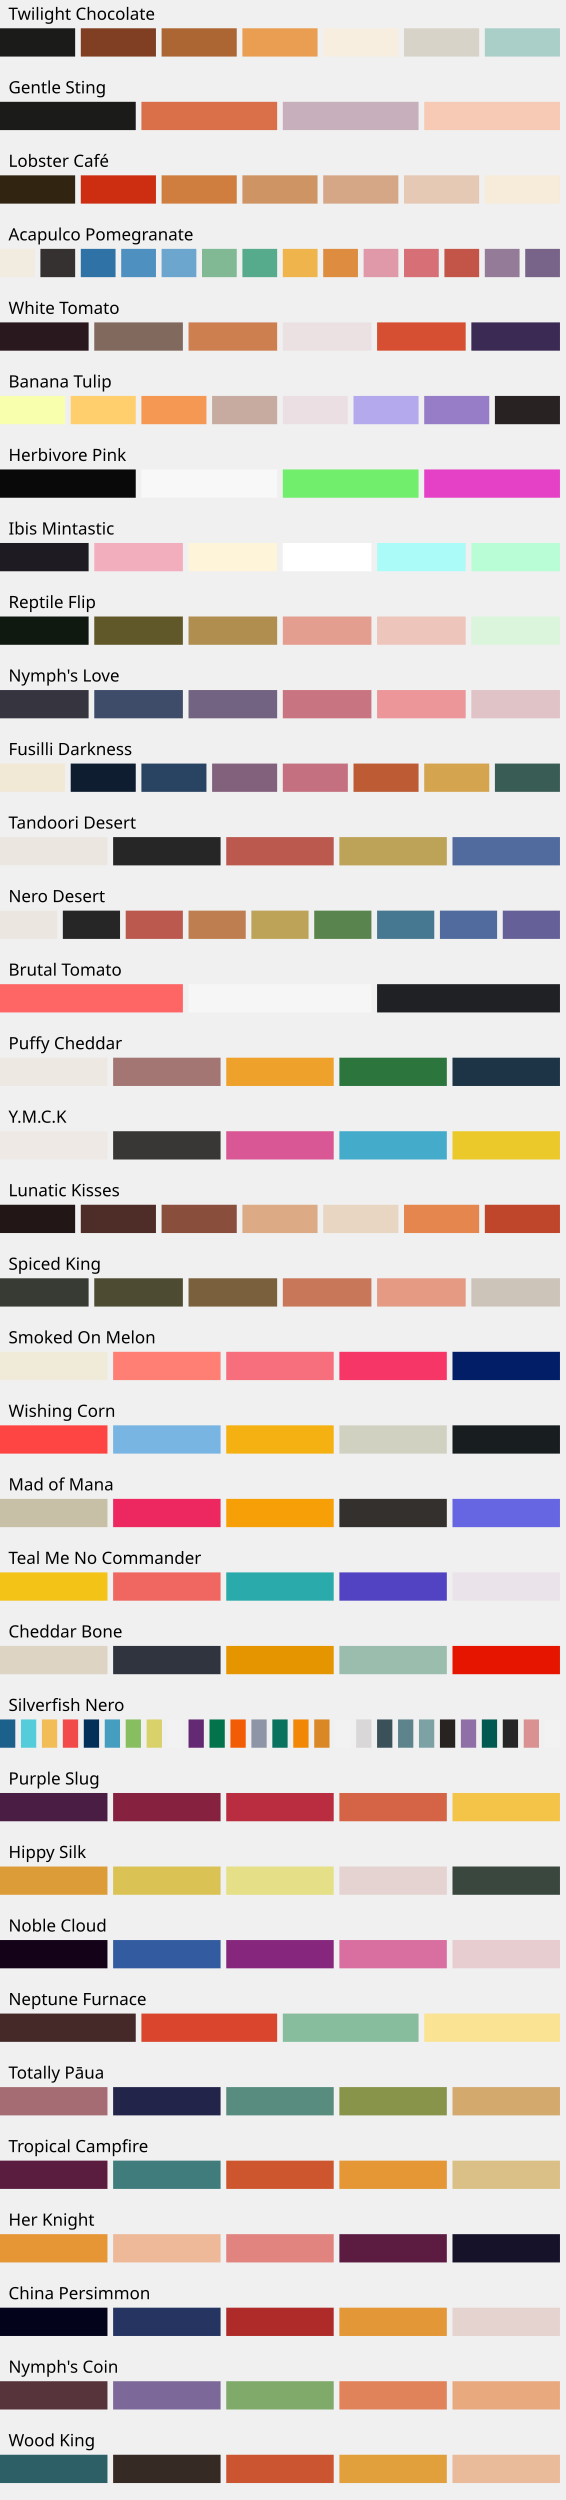
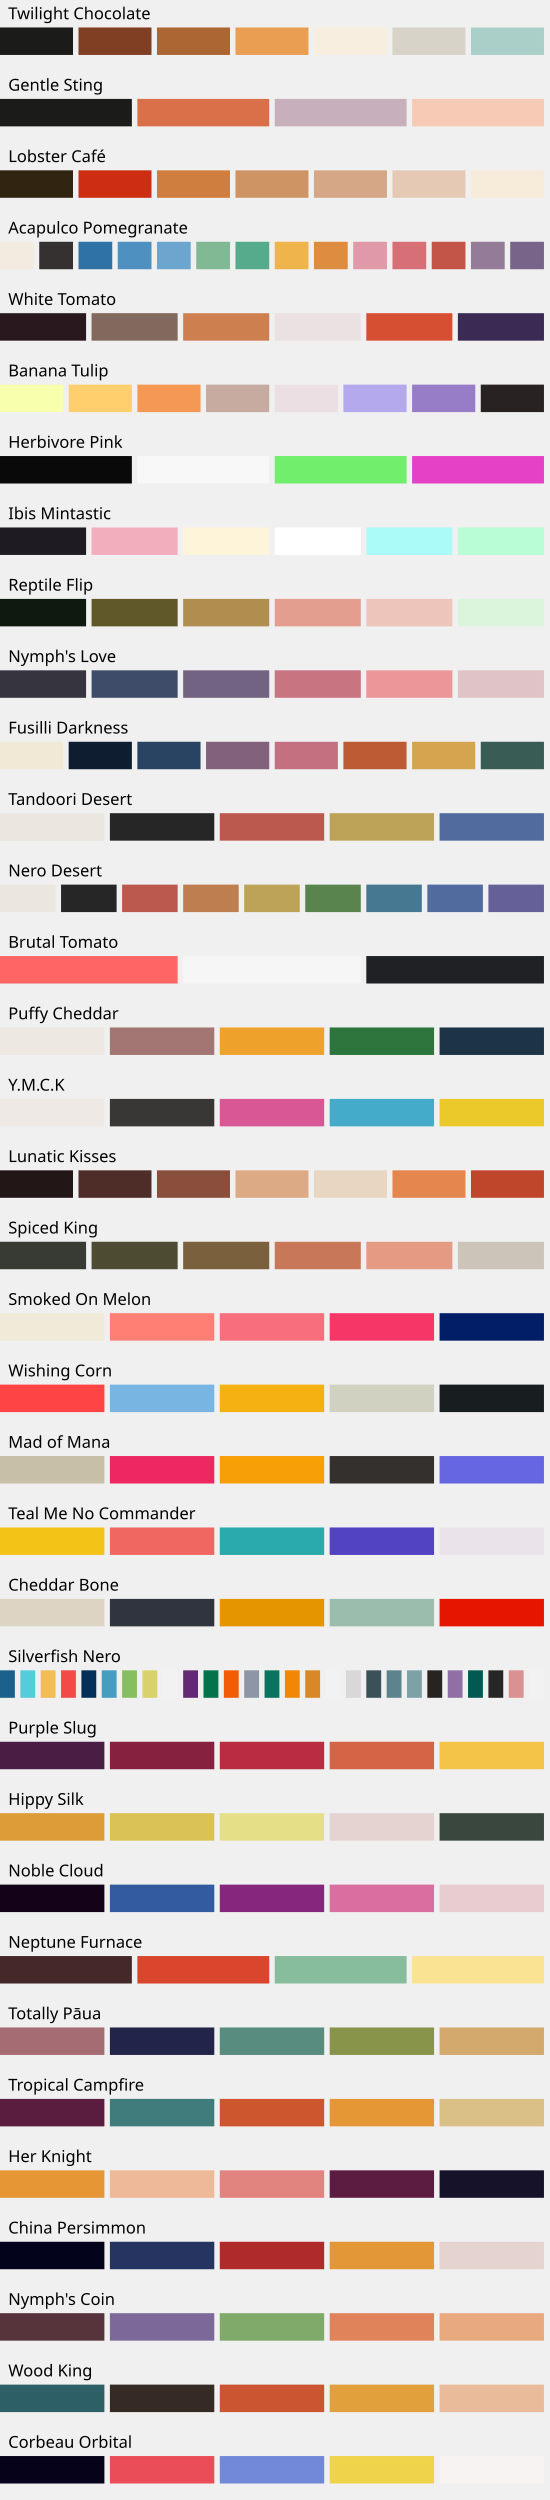
- <svg xmlns="http://www.w3.org/2000/svg" viewBox="0 0 200 884">
+ <svg xmlns="http://www.w3.org/2000/svg" viewBox="0 0 200 910">
  <style>
        text {
  font-family: sans-serif;
  font-weight: 400;
  font-style: normal;
}
        text {
          font-size: 6px;
        }
      </style>
  <text y="7" x="3">Twilight Chocolate</text>
  <rect width="26.571" height="10" y="10" x="0" fill="#1b1b19" />
  <rect width="26.571" height="10" y="10" x="28.571" fill="#803e23" />
  <rect width="26.571" height="10" y="10" x="57.143" fill="#ac6633" />
  <rect width="26.571" height="10" y="10" x="85.714" fill="#ea9e52" />
  <rect width="26.571" height="10" y="10" x="114.286" fill="#f7eedf" />
  <rect width="26.571" height="10" y="10" x="142.857" fill="#d7d3c8" />
  <rect width="26.571" height="10" y="10" x="171.429" fill="#aacfc8" />
  <text y="33" x="3">Gentle Sting</text>
  <rect width="48" height="10" y="36" x="0" fill="#1b1b19" />
  <rect width="48" height="10" y="36" x="50" fill="#da704a" />
  <rect width="48" height="10" y="36" x="100" fill="#c8afbc" />
  <rect width="48" height="10" y="36" x="150" fill="#f6cab4" />
  <text y="59" x="3">Lobster Café</text>
  <rect width="26.571" height="10" y="62" x="0" fill="#312512" />
  <rect width="26.571" height="10" y="62" x="28.571" fill="#cd2d10" />
  <rect width="26.571" height="10" y="62" x="57.143" fill="#d07e40" />
  <rect width="26.571" height="10" y="62" x="85.714" fill="#ce9464" />
  <rect width="26.571" height="10" y="62" x="114.286" fill="#d6a786" />
  <rect width="26.571" height="10" y="62" x="142.857" fill="#e5c9b5" />
  <rect width="26.571" height="10" y="62" x="171.429" fill="#f7ebda" />
  <text y="85" x="3">Acapulco Pomegranate</text>
  <rect width="12.286" height="10" y="88" x="0" fill="#f2ebdf" />
  <rect width="12.286" height="10" y="88" x="14.286" fill="#353130" />
  <rect width="12.286" height="10" y="88" x="28.571" fill="#2f72a6" />
  <rect width="12.286" height="10" y="88" x="42.857" fill="#4e90c0" />
  <rect width="12.286" height="10" y="88" x="57.143" fill="#6ca6ce" />
  <rect width="12.286" height="10" y="88" x="71.429" fill="#80b994" />
  <rect width="12.286" height="10" y="88" x="85.714" fill="#55ab8c" />
  <rect width="12.286" height="10" y="88" x="100" fill="#f0b44c" />
  <rect width="12.286" height="10" y="88" x="114.286" fill="#dd8c40" />
  <rect width="12.286" height="10" y="88" x="128.571" fill="#e099a8" />
  <rect width="12.286" height="10" y="88" x="142.857" fill="#d76f76" />
  <rect width="12.286" height="10" y="88" x="157.143" fill="#c35448" />
  <rect width="12.286" height="10" y="88" x="171.429" fill="#947b98" />
  <rect width="12.286" height="10" y="88" x="185.714" fill="#786488" />
  <text y="111" x="3">White Tomato</text>
  <rect width="31.333" height="10" y="114" x="0" fill="#29181e" />
  <rect width="31.333" height="10" y="114" x="33.333" fill="#81695d" />
  <rect width="31.333" height="10" y="114" x="66.667" fill="#ce7f50" />
  <rect width="31.333" height="10" y="114" x="100" fill="#ebe1e2" />
  <rect width="31.333" height="10" y="114" x="133.333" fill="#d74f32" />
  <rect width="31.333" height="10" y="114" x="166.667" fill="#3b2a54" />
  <text y="137" x="3">Banana Tulip</text>
  <rect width="23" height="10" y="140" x="0" fill="#f8ffad" />
  <rect width="23" height="10" y="140" x="25" fill="#ffcf6e" />
  <rect width="23" height="10" y="140" x="50" fill="#f49854" />
  <rect width="23" height="10" y="140" x="75" fill="#c7aba1" />
  <rect width="23" height="10" y="140" x="100" fill="#ecdfe3" />
  <rect width="23" height="10" y="140" x="125" fill="#b4a9ec" />
  <rect width="23" height="10" y="140" x="150" fill="#977cc7" />
  <rect width="23" height="10" y="140" x="175" fill="#292222" />
  <text y="163" x="3">Herbivore Pink</text>
  <rect width="48" height="10" y="166" x="0" fill="#090909" />
  <rect width="48" height="10" y="166" x="50" fill="#f8f8f8" />
  <rect width="48" height="10" y="166" x="100" fill="#71ee6b" />
  <rect width="48" height="10" y="166" x="150" fill="#e541c7" />
  <text y="189" x="3">Ibis Mintastic</text>
  <rect width="31.333" height="10" y="192" x="0" fill="#1e1b22" />
  <rect width="31.333" height="10" y="192" x="33.333" fill="#f3aebd" />
  <rect width="31.333" height="10" y="192" x="66.667" fill="#fdf4da" />
  <rect width="31.333" height="10" y="192" x="100" fill="#ffffff" />
  <rect width="31.333" height="10" y="192" x="133.333" fill="#abfcf8" />
  <rect width="31.333" height="10" y="192" x="166.667" fill="#b9fdd6" />
  <text y="215" x="3">Reptile Flip</text>
  <rect width="31.333" height="10" y="218" x="0" fill="#0f1910" />
  <rect width="31.333" height="10" y="218" x="33.333" fill="#615829" />
  <rect width="31.333" height="10" y="218" x="66.667" fill="#af8e4f" />
  <rect width="31.333" height="10" y="218" x="100" fill="#e39e90" />
  <rect width="31.333" height="10" y="218" x="133.333" fill="#edc5bb" />
  <rect width="31.333" height="10" y="218" x="166.667" fill="#dbf5dc" />
  <text y="241" x="3">Nymph's Love</text>
  <rect width="31.333" height="10" y="244" x="0" fill="#36343f" />
  <rect width="31.333" height="10" y="244" x="33.333" fill="#3e4c69" />
  <rect width="31.333" height="10" y="244" x="66.667" fill="#726382" />
  <rect width="31.333" height="10" y="244" x="100" fill="#c97481" />
  <rect width="31.333" height="10" y="244" x="133.333" fill="#ec9699" />
  <rect width="31.333" height="10" y="244" x="166.667" fill="#dfc3c7" />
  <text y="267" x="3">Fusilli Darkness</text>
  <rect width="23" height="10" y="270" x="0" fill="#f1e9d6" />
  <rect width="23" height="10" y="270" x="25" fill="#0f1d30" />
  <rect width="23" height="10" y="270" x="50" fill="#284462" />
  <rect width="23" height="10" y="270" x="75" fill="#82617c" />
  <rect width="23" height="10" y="270" x="100" fill="#c47080" />
  <rect width="23" height="10" y="270" x="125" fill="#bc5b34" />
  <rect width="23" height="10" y="270" x="150" fill="#d4a44f" />
  <rect width="23" height="10" y="270" x="175" fill="#395d54" />
  <text y="293" x="3">Tandoori Desert</text>
  <rect width="38" height="10" y="296" x="0" fill="#ebe7e0" />
  <rect width="38" height="10" y="296" x="40" fill="#262626" />
  <rect width="38" height="10" y="296" x="80" fill="#bc594e" />
  <rect width="38" height="10" y="296" x="120" fill="#bca357" />
  <rect width="38" height="10" y="296" x="160" fill="#516b9e" />
  <text y="319" x="3">Nero Desert</text>
  <rect width="20.222" height="10" y="322" x="0" fill="#ebe7e0" />
  <rect width="20.222" height="10" y="322" x="22.222" fill="#262626" />
  <rect width="20.222" height="10" y="322" x="44.444" fill="#bc594e" />
  <rect width="20.222" height="10" y="322" x="66.667" fill="#bf7e4f" />
  <rect width="20.222" height="10" y="322" x="88.889" fill="#bca357" />
  <rect width="20.222" height="10" y="322" x="111.111" fill="#5a844d" />
  <rect width="20.222" height="10" y="322" x="133.333" fill="#467991" />
  <rect width="20.222" height="10" y="322" x="155.556" fill="#516b9e" />
  <rect width="20.222" height="10" y="322" x="177.778" fill="#656198" />
  <text y="345" x="3">Brutal Tomato</text>
  <rect width="64.667" height="10" y="348" x="0" fill="#fe6666" />
  <rect width="64.667" height="10" y="348" x="66.667" fill="#f6f6f6" />
  <rect width="64.667" height="10" y="348" x="133.333" fill="#202125" />
  <text y="371" x="3">Puffy Cheddar</text>
  <rect width="38" height="10" y="374" x="0" fill="#ede8e1" />
  <rect width="38" height="10" y="374" x="40" fill="#a37673" />
  <rect width="38" height="10" y="374" x="80" fill="#eea22c" />
  <rect width="38" height="10" y="374" x="120" fill="#2c763d" />
  <rect width="38" height="10" y="374" x="160" fill="#1c3445" />
  <text y="397" x="3">Y.M.C.K</text>
  <rect width="38" height="10" y="400" x="0" fill="#eee9e5" />
  <rect width="38" height="10" y="400" x="40" fill="#383736" />
  <rect width="38" height="10" y="400" x="80" fill="#d85794" />
  <rect width="38" height="10" y="400" x="120" fill="#45abcb" />
  <rect width="38" height="10" y="400" x="160" fill="#ebc92a" />
  <text y="423" x="3">Lunatic Kisses</text>
  <rect width="26.571" height="10" y="426" x="0" fill="#221716" />
  <rect width="26.571" height="10" y="426" x="28.571" fill="#4e2c28" />
  <rect width="26.571" height="10" y="426" x="57.143" fill="#8a4e3d" />
  <rect width="26.571" height="10" y="426" x="85.714" fill="#dcab86" />
  <rect width="26.571" height="10" y="426" x="114.286" fill="#e8d6c2" />
  <rect width="26.571" height="10" y="426" x="142.857" fill="#e6864f" />
  <rect width="26.571" height="10" y="426" x="171.429" fill="#bf462b" />
  <text y="449" x="3">Spiced King</text>
  <rect width="31.333" height="10" y="452" x="0" fill="#383b34" />
  <rect width="31.333" height="10" y="452" x="33.333" fill="#4d4c32" />
  <rect width="31.333" height="10" y="452" x="66.667" fill="#7a603c" />
  <rect width="31.333" height="10" y="452" x="100" fill="#c97759" />
  <rect width="31.333" height="10" y="452" x="133.333" fill="#e59a84" />
  <rect width="31.333" height="10" y="452" x="166.667" fill="#cdc4b9" />
  <text y="475" x="3">Smoked On Melon</text>
  <rect width="38" height="10" y="478" x="0" fill="#f0ead8" />
  <rect width="38" height="10" y="478" x="40" fill="#ff7f75" />
  <rect width="38" height="10" y="478" x="80" fill="#f76e7c" />
  <rect width="38" height="10" y="478" x="120" fill="#f73668" />
  <rect width="38" height="10" y="478" x="160" fill="#021e66" />
  <text y="501" x="3">Wishing Corn</text>
  <rect width="38" height="10" y="504" x="0" fill="#ff4444" />
  <rect width="38" height="10" y="504" x="40" fill="#78b5e3" />
  <rect width="38" height="10" y="504" x="80" fill="#f5b111" />
  <rect width="38" height="10" y="504" x="120" fill="#d1d1c2" />
  <rect width="38" height="10" y="504" x="160" fill="#181d1f" />
  <text y="527" x="3">Mad of Mana</text>
  <rect width="38" height="10" y="530" x="0" fill="#c7c0a7" />
  <rect width="38" height="10" y="530" x="40" fill="#ed2860" />
  <rect width="38" height="10" y="530" x="80" fill="#f79f07" />
  <rect width="38" height="10" y="530" x="120" fill="#33302d" />
  <rect width="38" height="10" y="530" x="160" fill="#6666e2" />
  <text y="553" x="3">Teal Me No Commander</text>
  <rect width="38" height="10" y="556" x="0" fill="#f3c318" />
  <rect width="38" height="10" y="556" x="40" fill="#ef6760" />
  <rect width="38" height="10" y="556" x="80" fill="#2aaaaa" />
  <rect width="38" height="10" y="556" x="120" fill="#5243c2" />
  <rect width="38" height="10" y="556" x="160" fill="#eae3e9" />
  <text y="579" x="3">Cheddar Bone</text>
  <rect width="38" height="10" y="582" x="0" fill="#ddd4c3" />
  <rect width="38" height="10" y="582" x="40" fill="#30343f" />
  <rect width="38" height="10" y="582" x="80" fill="#e59500" />
  <rect width="38" height="10" y="582" x="120" fill="#9bbdad" />
  <rect width="38" height="10" y="582" x="160" fill="#e61500" />
  <text y="605" x="3">Silverfish Nero</text>
  <rect width="5.407" height="10" y="608" x="0" fill="#1b618c" />
  <rect width="5.407" height="10" y="608" x="7.407" fill="#55ccd9" />
  <rect width="5.407" height="10" y="608" x="14.815" fill="#f2bc57" />
  <rect width="5.407" height="10" y="608" x="22.222" fill="#f24949" />
  <rect width="5.407" height="10" y="608" x="29.63" fill="#023059" />
  <rect width="5.407" height="10" y="608" x="37.037" fill="#459dbf" />
  <rect width="5.407" height="10" y="608" x="44.444" fill="#87bf60" />
  <rect width="5.407" height="10" y="608" x="51.852" fill="#d9d16a" />
  <rect width="5.407" height="10" y="608" x="59.259" fill="#f2f2f2" />
  <rect width="5.407" height="10" y="608" x="66.667" fill="#632973" />
  <rect width="5.407" height="10" y="608" x="74.074" fill="#02734a" />
  <rect width="5.407" height="10" y="608" x="81.481" fill="#f25c05" />
  <rect width="5.407" height="10" y="608" x="88.889" fill="#8d95a6" />
  <rect width="5.407" height="10" y="608" x="96.296" fill="#0a7360" />
  <rect width="5.407" height="10" y="608" x="103.704" fill="#f28705" />
  <rect width="5.407" height="10" y="608" x="111.111" fill="#d98825" />
  <rect width="5.407" height="10" y="608" x="118.519" fill="#f2f2f2" />
  <rect width="5.407" height="10" y="608" x="125.926" fill="#d9d7d8" />
  <rect width="5.407" height="10" y="608" x="133.333" fill="#3b5159" />
  <rect width="5.407" height="10" y="608" x="140.741" fill="#5d848c" />
  <rect width="5.407" height="10" y="608" x="148.148" fill="#7ca2a6" />
  <rect width="5.407" height="10" y="608" x="155.556" fill="#262321" />
  <rect width="5.407" height="10" y="608" x="162.963" fill="#906fa6" />
  <rect width="5.407" height="10" y="608" x="170.37" fill="#025951" />
  <rect width="5.407" height="10" y="608" x="177.778" fill="#252625" />
  <rect width="5.407" height="10" y="608" x="185.185" fill="#d99191" />
  <rect width="5.407" height="10" y="608" x="192.593" fill="#f2f2f2" />
  <text y="631" x="3">Purple Slug</text>
  <rect width="38" height="10" y="634" x="0" fill="#4a1e44" />
  <rect width="38" height="10" y="634" x="40" fill="#862240" />
  <rect width="38" height="10" y="634" x="80" fill="#ba2c3f" />
  <rect width="38" height="10" y="634" x="120" fill="#d56446" />
  <rect width="38" height="10" y="634" x="160" fill="#f3c448" />
  <text y="657" x="3">Hippy Silk</text>
  <rect width="38" height="10" y="660" x="0" fill="#dc9c38" />
  <rect width="38" height="10" y="660" x="40" fill="#dac354" />
  <rect width="38" height="10" y="660" x="80" fill="#e5e087" />
  <rect width="38" height="10" y="660" x="120" fill="#e4d3d0" />
  <rect width="38" height="10" y="660" x="160" fill="#3a473e" />
  <text y="683" x="3">Noble Cloud</text>
  <rect width="38" height="10" y="686" x="0" fill="#130218" />
  <rect width="38" height="10" y="686" x="40" fill="#325ba0" />
  <rect width="38" height="10" y="686" x="80" fill="#86277d" />
  <rect width="38" height="10" y="686" x="120" fill="#d96ea0" />
  <rect width="38" height="10" y="686" x="160" fill="#e7ccd0" />
  <text y="709" x="3">Neptune Furnace</text>
  <rect width="48" height="10" y="712" x="0" fill="#442928" />
  <rect width="48" height="10" y="712" x="50" fill="#d9462d" />
  <rect width="48" height="10" y="712" x="100" fill="#87bd9c" />
  <rect width="48" height="10" y="712" x="150" fill="#fae393" />
  <text y="735" x="3">Totally Pāua</text>
  <rect width="38" height="10" y="738" x="0" fill="#a66c73" />
  <rect width="38" height="10" y="738" x="40" fill="#22244a" />
  <rect width="38" height="10" y="738" x="80" fill="#578c7e" />
  <rect width="38" height="10" y="738" x="120" fill="#88944a" />
  <rect width="38" height="10" y="738" x="160" fill="#d3a96e" />
  <text y="761" x="3">Tropical Campfire</text>
  <rect width="38" height="10" y="764" x="0" fill="#5a1d3f" />
  <rect width="38" height="10" y="764" x="40" fill="#417c7d" />
  <rect width="38" height="10" y="764" x="80" fill="#ce562f" />
  <rect width="38" height="10" y="764" x="120" fill="#e59635" />
  <rect width="38" height="10" y="764" x="160" fill="#dac086" />
  <text y="787" x="3">Her Knight</text>
  <rect width="38" height="10" y="790" x="0" fill="#e69635" />
  <rect width="38" height="10" y="790" x="40" fill="#edb999" />
  <rect width="38" height="10" y="790" x="80" fill="#e1837e" />
  <rect width="38" height="10" y="790" x="120" fill="#5c1c41" />
  <rect width="38" height="10" y="790" x="160" fill="#15122a" />
  <text y="813" x="3">China Persimmon</text>
  <rect width="38" height="10" y="816" x="0" fill="#03031c" />
  <rect width="38" height="10" y="816" x="40" fill="#253460" />
  <rect width="38" height="10" y="816" x="80" fill="#ae2b29" />
  <rect width="38" height="10" y="816" x="120" fill="#e39736" />
  <rect width="38" height="10" y="816" x="160" fill="#e5d3d0" />
  <text y="839" x="3">Nymph's Coin</text>
  <rect width="38" height="10" y="842" x="0" fill="#57333b" />
  <rect width="38" height="10" y="842" x="40" fill="#7c699a" />
  <rect width="38" height="10" y="842" x="80" fill="#7faa6a" />
  <rect width="38" height="10" y="842" x="120" fill="#e1835a" />
  <rect width="38" height="10" y="842" x="160" fill="#e9a97e" />
  <text y="865" x="3">Wood King</text>
  <rect width="38" height="10" y="868" x="0" fill="#2c6066" />
  <rect width="38" height="10" y="868" x="40" fill="#362a24" />
  <rect width="38" height="10" y="868" x="80" fill="#cb5530" />
  <rect width="38" height="10" y="868" x="120" fill="#e1a03c" />
  <rect width="38" height="10" y="868" x="160" fill="#eabb9b" />
+   <text y="891" x="3">Corbeau Orbital</text>
+   <rect width="38" height="10" y="894" x="0" fill="#05021a" />
+   <rect width="38" height="10" y="894" x="40" fill="#ea4d57" />
+   <rect width="38" height="10" y="894" x="80" fill="#7289da" />
+   <rect width="38" height="10" y="894" x="120" fill="#efd34b" />
+   <rect width="38" height="10" y="894" x="160" fill="#f6f3f2" />
</svg>
